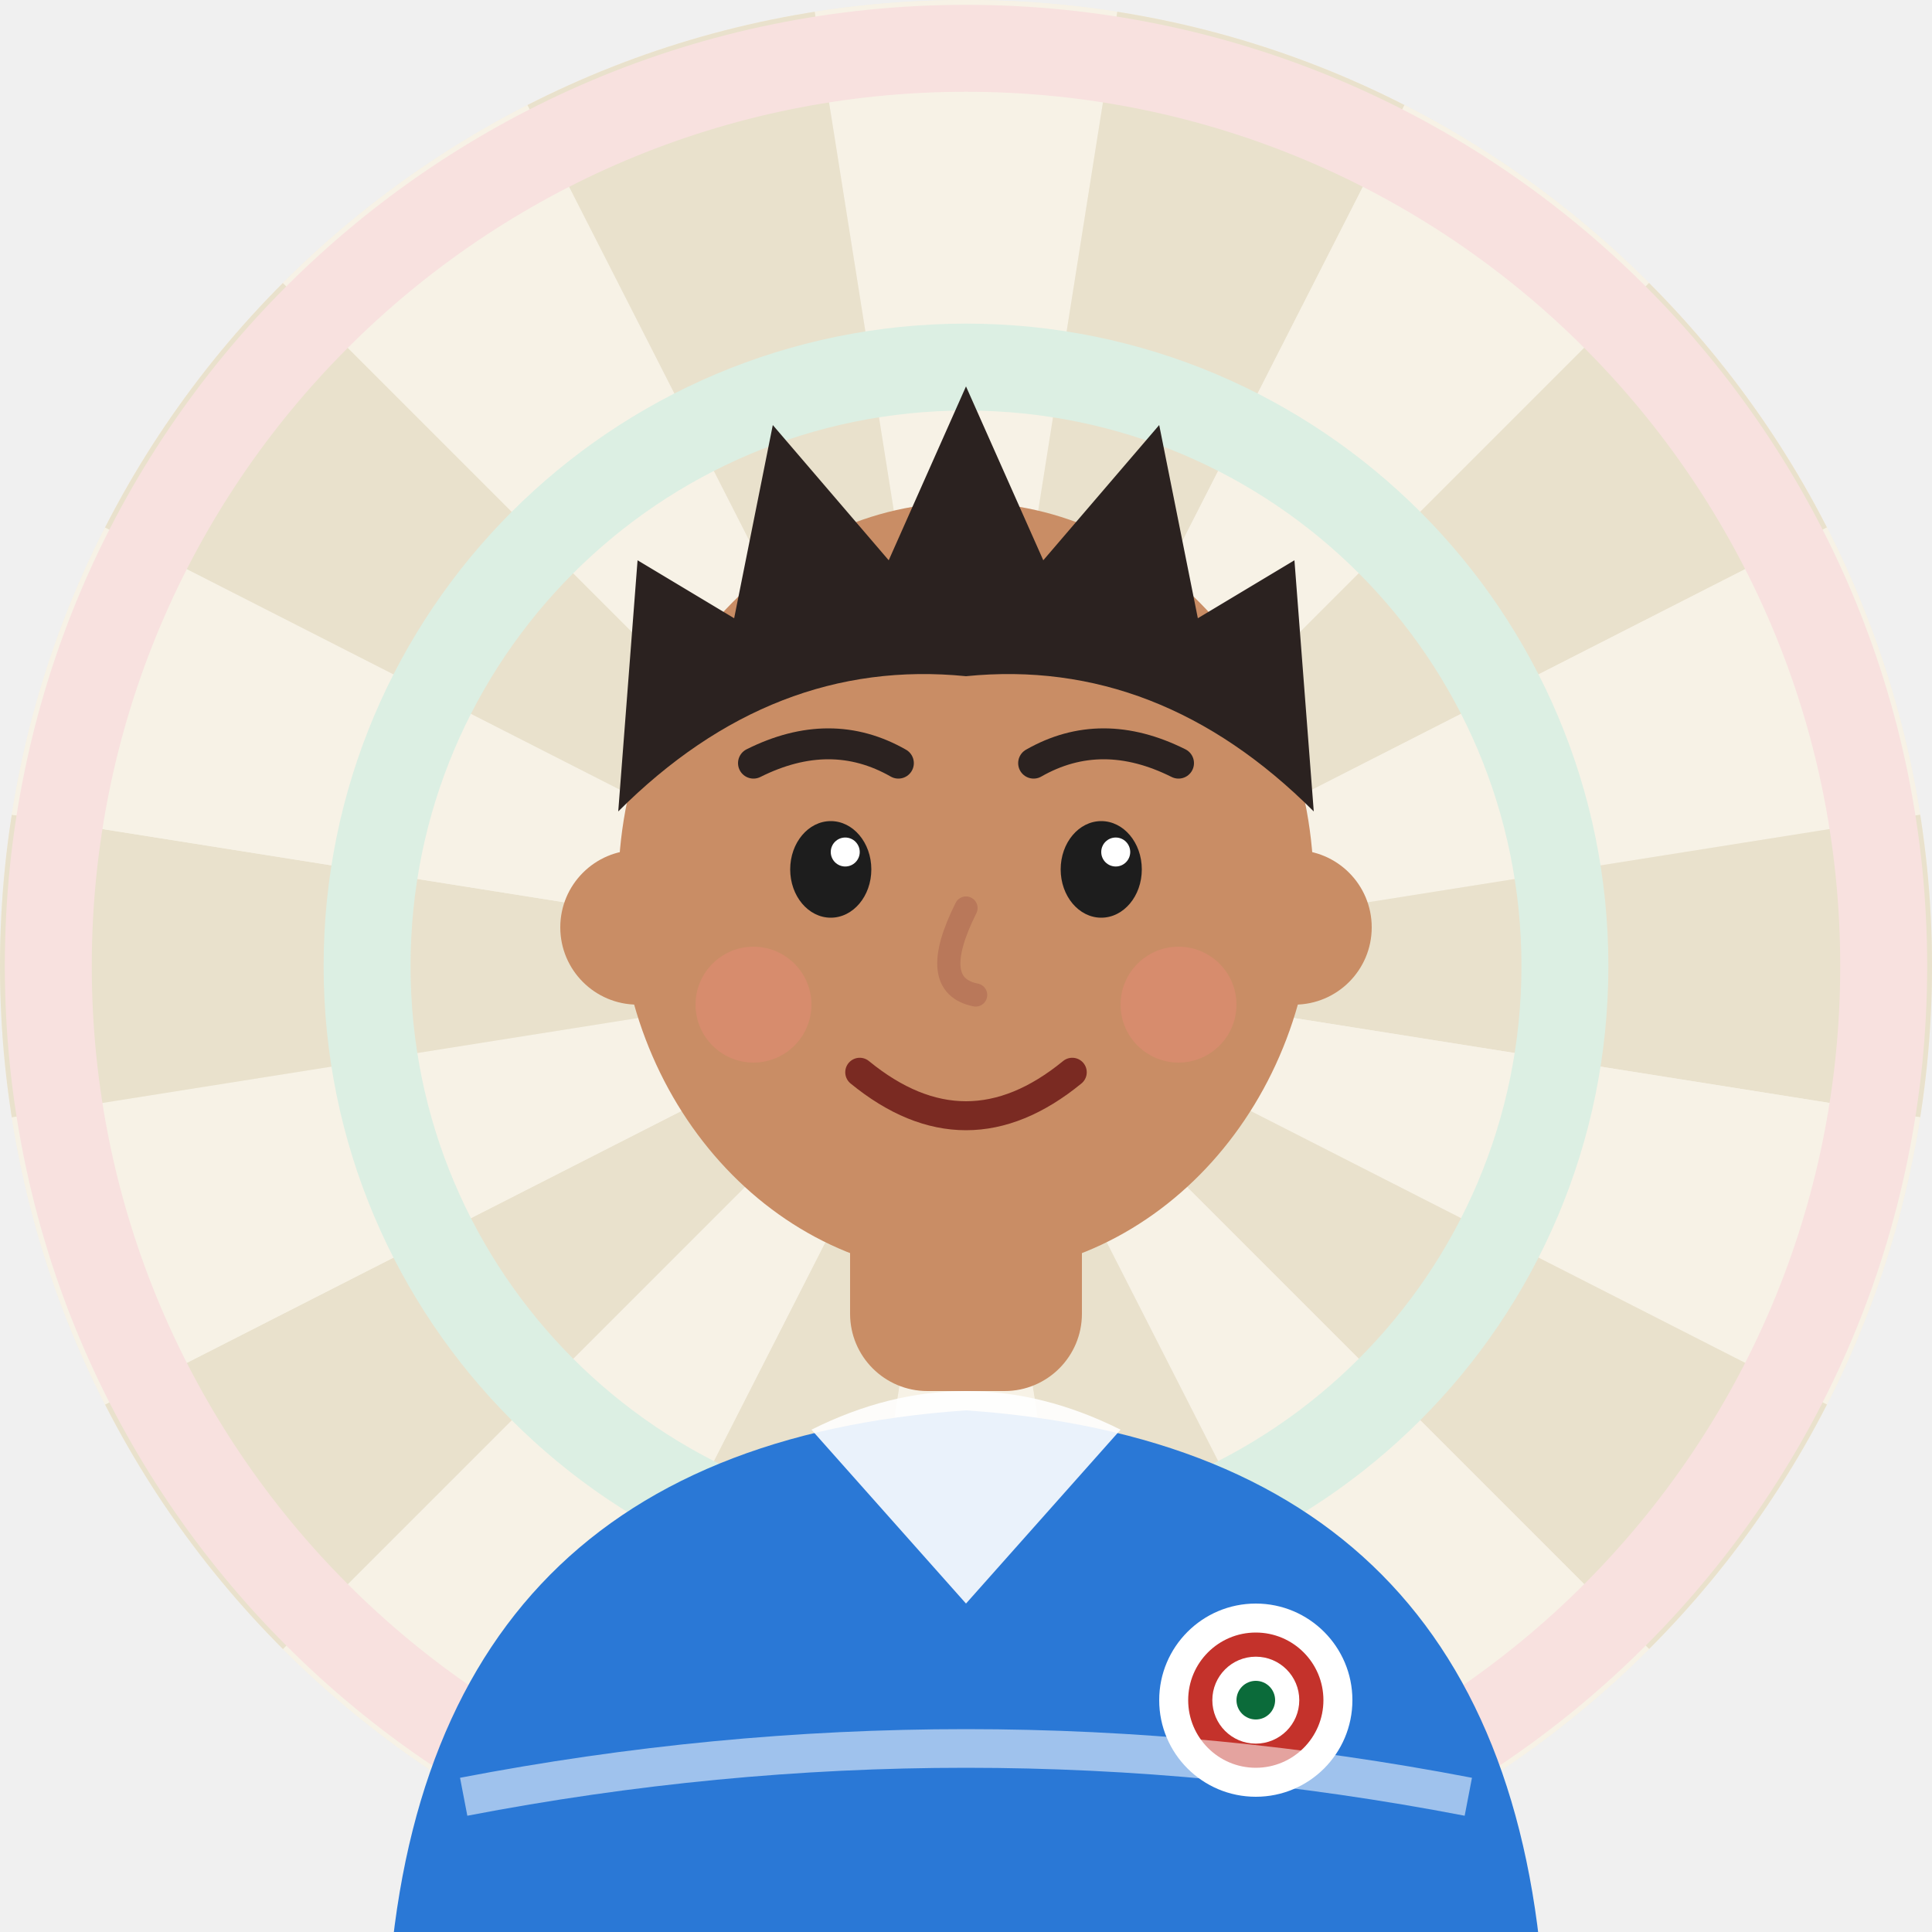
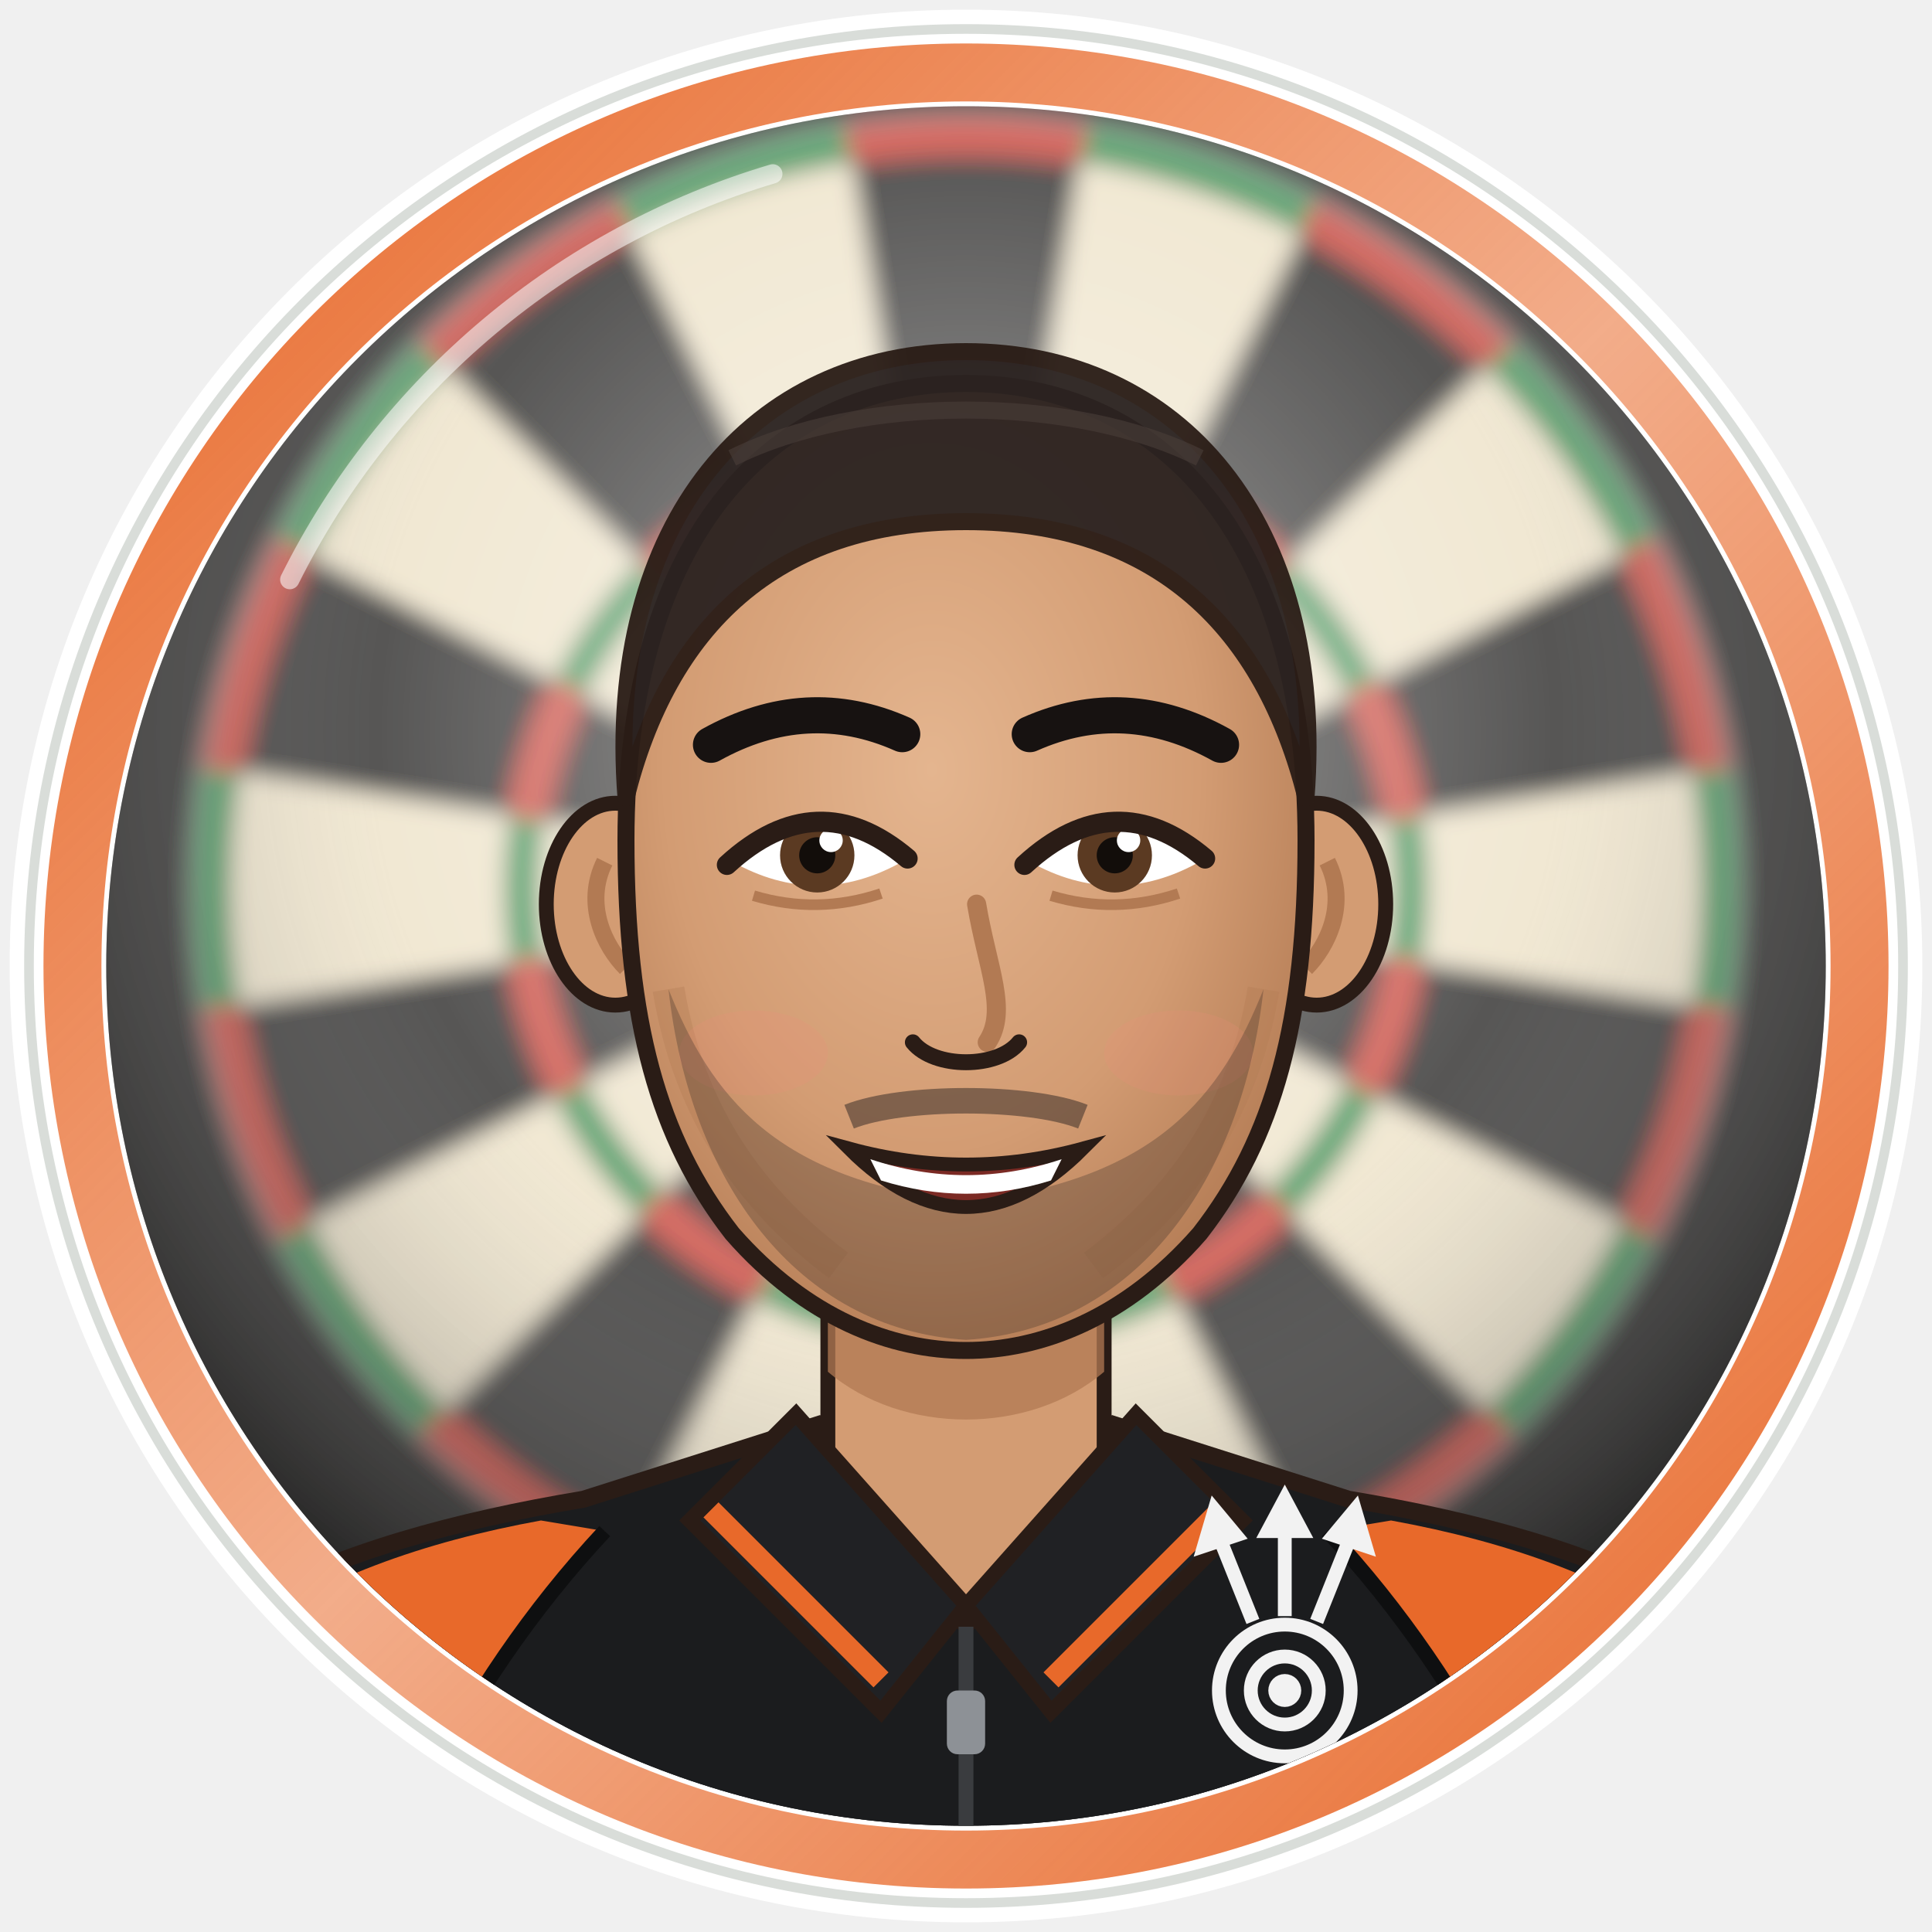
<svg xmlns="http://www.w3.org/2000/svg" viewBox="0 0 200 200" width="200" height="200">
-   <clipPath id="c4">
-     <circle cx="100" cy="100" r="100" />
-   </clipPath>
-   <g clip-path="url(#c4)">
-     <rect x="0" y="0" width="200" height="200" fill="#f4efe2" />
-     <path d="M100,100 L76.5,-48.2 L123.5,-48.2 Z" fill="#f7f2e6" />
-     <path d="M100,100 L123.5,-48.2 L168.1,-33.7 Z" fill="#e9e1cc" />
-     <path d="M100,100 L168.1,-33.7 L206.1,-6.1 Z" fill="#f7f2e6" />
-     <path d="M100,100 L206.1,-6.1 L233.7,31.9 Z" fill="#e9e1cc" />
-     <path d="M100,100 L233.7,31.9 L248.2,76.5 Z" fill="#f7f2e6" />
-     <path d="M100,100 L248.2,76.5 L248.2,123.5 Z" fill="#e9e1cc" />
-     <path d="M100,100 L248.2,123.5 L233.7,168.1 Z" fill="#f7f2e6" />
-     <path d="M100,100 L233.7,168.1 L206.1,206.1 Z" fill="#e9e1cc" />
-     <path d="M100,100 L206.1,206.1 L168.1,233.7 Z" fill="#f7f2e6" />
-     <path d="M100,100 L168.1,233.7 L123.5,248.2 Z" fill="#e9e1cc" />
-     <path d="M100,100 L123.5,248.2 L76.5,248.2 Z" fill="#f7f2e6" />
-     <path d="M100,100 L76.5,248.2 L31.9,233.7 Z" fill="#e9e1cc" />
-     <path d="M100,100 L31.9,233.7 L-6.1,206.1 Z" fill="#f7f2e6" />
-     <path d="M100,100 L-6.1,206.1 L-33.7,168.1 Z" fill="#e9e1cc" />
-     <path d="M100,100 L-33.7,168.1 L-48.2,123.5 Z" fill="#f7f2e6" />
-     <path d="M100,100 L-48.2,123.5 L-48.2,76.5 Z" fill="#e9e1cc" />
-     <path d="M100,100 L-48.2,76.5 L-33.7,31.9 Z" fill="#f7f2e6" />
-     <path d="M100,100 L-33.7,31.9 L-6.1,-6.1 Z" fill="#e9e1cc" />
-     <path d="M100,100 L-6.1,-6.1 L31.9,-33.7 Z" fill="#f7f2e6" />
-     <path d="M100,100 L31.9,-33.7 L76.5,-48.2 Z" fill="#e9e1cc" />
-     <circle cx="100" cy="100" r="62.0" fill="none" stroke="#dcefe3" stroke-width="9" />
-     <circle cx="100" cy="100" r="95.0" fill="none" stroke="#f8e1df" stroke-width="9" />
+   <defs>
+     <clipPath id="in4">
+       <circle cx="100" cy="100" r="89" />
+     </clipPath>
+     <radialGradient id="glow4" cx="50%" cy="38%" r="55%">
+       <stop offset="0" stop-color="#fff" stop-opacity=".55" />
+       <stop offset=".55" stop-color="#fff" stop-opacity=".12" />
+       <stop offset="1" stop-color="#000" stop-opacity=".45" />
+     </radialGradient>
+     <radialGradient id="sk4" cx="45%" cy="40%" r="65%">
+       <stop offset="0" stop-color="#e4b58f" />
+       <stop offset=".6" stop-color="#d39c73" />
+       <stop offset="1" stop-color="#b27a53" />
+     </radialGradient>
+     <linearGradient id="rim4" x1="0" y1="0" x2="1" y2="1">
+       <stop offset="0" stop-color="#e8692a" />
+       <stop offset=".5" stop-color="#e8692a" stop-opacity=".55" />
+       <stop offset="1" stop-color="#e8692a" />
+     </linearGradient>
+     <filter id="bl4" x="-5%" y="-5%" width="110%" height="110%">
+       <feGaussianBlur stdDeviation="1.1" />
+     </filter>
+   </defs>
+   <circle cx="100" cy="100" r="99" fill="#ffffff" />
+   <circle cx="100" cy="100" r="97" fill="none" stroke="#d9ddd9" stroke-width="1" />
+   <circle cx="100" cy="100" r="92.5" fill="none" stroke="url(#rim4)" stroke-width="6" />
+   <g clip-path="url(#in4)">
+     <g filter="url(#bl4)" opacity=".92">
+       <circle cx="100" cy="92" r="100.0" fill="#151716" />
+       <path d="M100,92 L88.11,16.94 A76.0,76.0 0 0 1 111.89,16.94 Z" fill="#1c1c1c" />
+       <path d="M88.11,16.94 L87.49,12.98 A80,80 0 0 1 112.51,12.98 L111.89,16.94 A76.0,76.0 0 0 0 88.11,16.94 Z" fill="#c8392f" />
+       <path d="M93.12,48.54 L92.49,44.59 A48.0,48.0 0 0 1 107.51,44.59 L106.88,48.54 A44.0,44.0 0 0 0 93.12,48.54 Z" fill="#c8392f" />
+       <path d="M100,92 L111.89,16.94 A76.0,76.0 0 0 1 134.50,24.28 Z" fill="#eee3c8" />
+       <path d="M111.89,16.94 L112.51,12.98 A80,80 0 0 1 136.32,20.72 L134.50,24.28 A76.0,76.0 0 0 0 111.89,16.94 Z" fill="#2e8b4c" />
+       <path d="M106.88,48.54 L107.51,44.59 A48.0,48.0 0 0 1 121.79,49.23 L119.98,52.80 A44.0,44.0 0 0 0 106.88,48.54 Z" fill="#2e8b4c" />
+       <path d="M100,92 L134.50,24.28 A76.0,76.0 0 0 1 153.74,38.26 Z" fill="#1c1c1c" />
+       <path d="M134.50,24.28 L136.32,20.72 A80,80 0 0 1 156.57,35.43 L153.74,38.26 A76.0,76.0 0 0 0 134.50,24.28 Z" fill="#c8392f" />
+       <path d="M119.98,52.80 L121.79,49.23 A48.0,48.0 0 0 1 133.94,58.06 L131.11,60.89 A44.0,44.0 0 0 0 119.98,52.80 Z" fill="#c8392f" />
+       <path d="M100,92 L153.74,38.26 A76.0,76.0 0 0 1 167.72,57.50 Z" fill="#eee3c8" />
+       <path d="M153.74,38.26 L156.57,35.43 A80,80 0 0 1 171.28,55.68 L167.72,57.50 A76.0,76.0 0 0 0 153.74,38.26 Z" fill="#2e8b4c" />
+       <path d="M131.11,60.89 L133.94,58.06 A48.0,48.0 0 0 1 142.77,70.21 L139.20,72.02 A44.0,44.0 0 0 0 131.11,60.89 Z" fill="#2e8b4c" />
+       <path d="M100,92 L167.72,57.50 A76.0,76.0 0 0 1 175.06,80.11 Z" fill="#1c1c1c" />
+       <path d="M167.72,57.50 L171.28,55.68 A80,80 0 0 1 179.02,79.49 L175.06,80.11 A76.0,76.0 0 0 0 167.72,57.50 Z" fill="#c8392f" />
+       <path d="M139.20,72.02 L142.77,70.21 A48.0,48.0 0 0 1 147.41,84.49 L143.46,85.12 A44.0,44.0 0 0 0 139.20,72.02 Z" fill="#c8392f" />
+       <path d="M100,92 L175.06,80.11 A76.0,76.0 0 0 1 175.06,103.89 Z" fill="#eee3c8" />
+       <path d="M175.06,80.11 L179.02,79.49 A80,80 0 0 1 179.02,104.51 L175.06,103.89 A76.0,76.0 0 0 0 175.06,80.11 Z" fill="#2e8b4c" />
+       <path d="M143.46,85.12 L147.41,84.49 A48.0,48.0 0 0 1 147.41,99.51 L143.46,98.88 A44.0,44.0 0 0 0 143.46,85.12 Z" fill="#2e8b4c" />
+       <path d="M100,92 L175.06,103.89 A76.0,76.0 0 0 1 167.72,126.50 Z" fill="#1c1c1c" />
+       <path d="M175.06,103.89 L179.02,104.51 A80,80 0 0 1 171.28,128.32 L167.72,126.50 A76.0,76.0 0 0 0 175.06,103.89 Z" fill="#c8392f" />
+       <path d="M143.46,98.88 L147.41,99.51 A48.0,48.0 0 0 1 142.77,113.79 L139.20,111.98 A44.0,44.0 0 0 0 143.46,98.88 Z" fill="#c8392f" />
+       <path d="M100,92 L167.72,126.50 A76.0,76.0 0 0 1 153.74,145.74 Z" fill="#eee3c8" />
+       <path d="M167.72,126.50 L171.28,128.32 A80,80 0 0 1 156.57,148.57 L153.74,145.74 A76.0,76.0 0 0 0 167.72,126.50 Z" fill="#2e8b4c" />
+       <path d="M139.20,111.98 L142.77,113.79 A48.0,48.0 0 0 1 133.94,125.94 L131.11,123.11 A44.0,44.0 0 0 0 139.20,111.98 Z" fill="#2e8b4c" />
+       <path d="M100,92 L153.74,145.74 A76.0,76.0 0 0 1 134.50,159.72 Z" fill="#1c1c1c" />
+       <path d="M153.74,145.74 L156.57,148.57 A80,80 0 0 1 136.32,163.28 L134.50,159.72 A76.0,76.0 0 0 0 153.74,145.74 Z" fill="#c8392f" />
+       <path d="M131.11,123.11 L133.94,125.94 A48.0,48.0 0 0 1 121.79,134.77 L119.98,131.20 A44.0,44.0 0 0 0 131.11,123.11 Z" fill="#c8392f" />
+       <path d="M100,92 L134.50,159.72 A76.0,76.0 0 0 1 111.89,167.06 Z" fill="#eee3c8" />
+       <path d="M134.50,159.72 L136.32,163.28 A80,80 0 0 1 112.51,171.02 L111.89,167.06 A76.0,76.0 0 0 0 134.50,159.72 Z" fill="#2e8b4c" />
+       <path d="M119.98,131.20 L121.79,134.77 A48.0,48.0 0 0 1 107.51,139.41 L106.88,135.46 A44.0,44.0 0 0 0 119.98,131.20 Z" fill="#2e8b4c" />
+       <path d="M100,92 L111.89,167.06 A76.0,76.0 0 0 1 88.11,167.06 Z" fill="#1c1c1c" />
+       <path d="M111.89,167.06 L112.51,171.02 A80,80 0 0 1 87.49,171.02 L88.11,167.06 A76.0,76.0 0 0 0 111.89,167.06 Z" fill="#c8392f" />
+       <path d="M106.88,135.46 L107.51,139.41 A48.0,48.0 0 0 1 92.49,139.41 L93.12,135.46 A44.0,44.0 0 0 0 106.88,135.46 Z" fill="#c8392f" />
+       <path d="M100,92 L88.11,167.06 A76.0,76.0 0 0 1 65.50,159.72 Z" fill="#eee3c8" />
+       <path d="M88.11,167.06 L87.49,171.02 A80,80 0 0 1 63.68,163.28 L65.50,159.72 A76.0,76.0 0 0 0 88.11,167.06 Z" fill="#2e8b4c" />
+       <path d="M93.12,135.46 L92.49,139.41 A48.0,48.0 0 0 1 78.21,134.77 L80.02,131.20 A44.0,44.0 0 0 0 93.12,135.46 Z" fill="#2e8b4c" />
+       <path d="M100,92 L65.50,159.72 A76.0,76.0 0 0 1 46.26,145.74 Z" fill="#1c1c1c" />
+       <path d="M65.50,159.72 L63.68,163.28 A80,80 0 0 1 43.43,148.57 L46.26,145.74 A76.0,76.0 0 0 0 65.50,159.72 Z" fill="#c8392f" />
+       <path d="M80.02,131.20 L78.21,134.77 A48.0,48.0 0 0 1 66.06,125.94 L68.89,123.11 A44.0,44.0 0 0 0 80.02,131.20 Z" fill="#c8392f" />
+       <path d="M100,92 L46.26,145.74 A76.0,76.0 0 0 1 32.28,126.50 Z" fill="#eee3c8" />
+       <path d="M46.26,145.74 L43.43,148.57 A80,80 0 0 1 28.72,128.32 L32.28,126.50 A76.0,76.0 0 0 0 46.26,145.74 Z" fill="#2e8b4c" />
+       <path d="M68.89,123.11 L66.06,125.94 A48.0,48.0 0 0 1 57.23,113.79 L60.80,111.98 A44.0,44.0 0 0 0 68.89,123.11 Z" fill="#2e8b4c" />
+       <path d="M100,92 L32.28,126.50 A76.0,76.0 0 0 1 24.94,103.89 Z" fill="#1c1c1c" />
+       <path d="M32.28,126.50 L28.72,128.32 A80,80 0 0 1 20.98,104.51 L24.94,103.89 A76.0,76.0 0 0 0 32.28,126.50 Z" fill="#c8392f" />
+       <path d="M60.80,111.98 L57.23,113.79 A48.0,48.0 0 0 1 52.59,99.51 L56.54,98.88 A44.0,44.0 0 0 0 60.80,111.98 Z" fill="#c8392f" />
+       <path d="M100,92 L24.94,103.89 A76.0,76.0 0 0 1 24.94,80.11 Z" fill="#eee3c8" />
+       <path d="M24.94,103.89 L20.98,104.51 A80,80 0 0 1 20.98,79.49 L24.94,80.11 A76.0,76.0 0 0 0 24.94,103.89 Z" fill="#2e8b4c" />
+       <path d="M56.54,98.88 L52.59,99.51 A48.0,48.0 0 0 1 52.59,84.49 L56.54,85.12 A44.0,44.0 0 0 0 56.54,98.88 Z" fill="#2e8b4c" />
+       <path d="M100,92 L24.94,80.11 A76.0,76.0 0 0 1 32.28,57.50 Z" fill="#1c1c1c" />
+       <path d="M24.94,80.11 L20.98,79.49 A80,80 0 0 1 28.72,55.68 L32.28,57.50 A76.0,76.0 0 0 0 24.94,80.11 Z" fill="#c8392f" />
+       <path d="M56.54,85.12 L52.59,84.49 A48.0,48.0 0 0 1 57.23,70.21 L60.80,72.02 A44.0,44.0 0 0 0 56.54,85.12 Z" fill="#c8392f" />
+       <path d="M100,92 L32.28,57.50 A76.0,76.0 0 0 1 46.26,38.26 Z" fill="#eee3c8" />
+       <path d="M32.28,57.50 L28.72,55.68 A80,80 0 0 1 43.43,35.43 L46.26,38.26 A76.0,76.0 0 0 0 32.28,57.50 Z" fill="#2e8b4c" />
+       <path d="M60.80,72.02 L57.23,70.21 A48.0,48.0 0 0 1 66.06,58.06 L68.89,60.89 A44.0,44.0 0 0 0 60.80,72.02 Z" fill="#2e8b4c" />
+       <path d="M100,92 L46.26,38.26 A76.0,76.0 0 0 1 65.50,24.28 Z" fill="#1c1c1c" />
+       <path d="M46.26,38.26 L43.43,35.43 A80,80 0 0 1 63.68,20.72 L65.50,24.28 A76.0,76.0 0 0 0 46.26,38.26 Z" fill="#c8392f" />
+       <path d="M68.89,60.89 L66.06,58.06 A48.0,48.0 0 0 1 78.21,49.23 L80.02,52.80 A44.0,44.0 0 0 0 68.89,60.89 Z" fill="#c8392f" />
+       <path d="M100,92 L65.50,24.28 A76.0,76.0 0 0 1 88.11,16.94 Z" fill="#eee3c8" />
+       <path d="M65.50,24.28 L63.68,20.72 A80,80 0 0 1 87.49,12.98 L88.11,16.94 A76.0,76.0 0 0 0 65.50,24.28 Z" fill="#2e8b4c" />
+       <path d="M80.02,52.80 L78.21,49.23 A48.0,48.0 0 0 1 92.49,44.59 L93.12,48.54 A44.0,44.0 0 0 0 80.02,52.80 Z" fill="#2e8b4c" />
+       <circle cx="100" cy="92" r="7.2" fill="#2e8b4c" />
+       <circle cx="100" cy="92" r="3.2" fill="#c8392f" />
+       <circle cx="100" cy="92" r="80.0" fill="none" stroke="#9aa09c" stroke-width="0.8" opacity=".6" />
+     </g>
+     <rect x="0" y="0" width="200" height="200" fill="#e9e4d6" opacity=".10" />
+     <rect x="0" y="0" width="200" height="200" fill="url(#glow4)" />
+     <g transform="translate(100 98) scale(1.1) translate(-100 -96)">
+       <path d="M14 200 L16 178 C20 160 40 152 64 148 L86 141 L100 158 L114 141 L136 148 C160 152 180 160 184 178 L186 200 Z" fill="#1b1c1e" stroke="#2a1c16" stroke-width="1.6" />
+       <path d="M16 186 C20 164 38 154 60 150 L66 151 C52 166 44 184 40 200 L14 200 Z" fill="#e8692a" />
+       <path d="M184 186 C180 164 162 154 140 150 L134 151 C148 166 156 184 160 200 L186 200 Z" fill="#e8692a" />
+       <path d="M40 200 C44 184 52 166 66 151" stroke="#0e0f10" stroke-width="1.4" fill="none" />
+       <path d="M160 200 C156 184 148 166 134 151" stroke="#0e0f10" stroke-width="1.4" fill="none" />
+       <path d="M87 118 L87 146 L100 160 L113 146 L113 118 Z" fill="#d39c73" stroke="#2a1c16" stroke-width="1.4" />
+       <path d="M87 124 C94 134 106 134 113 124 L113 136 C106 142 94 142 87 136 Z" fill="#b27a53" opacity=".75" />
+       <path d="M84 140 L74 150 L92 168 L100 158 Z" fill="#202124" stroke="#2a1c16" stroke-width="1.4" />
+       <path d="M116 140 L126 150 L108 168 L100 158 Z" fill="#202124" stroke="#2a1c16" stroke-width="1.4" />
+       <path d="M76 149 L92 165" stroke="#e8692a" stroke-width="2" />
+       <path d="M124 149 L108 165" stroke="#e8692a" stroke-width="2" />
+       <path d="M100 160 L100 196" stroke="#3a3c3f" stroke-width="1.4" />
+       <rect x="98.2" y="166" width="3.6" height="6" rx="1" fill="#8d9196" />
+       <g transform="translate(130 166)" fill="none" stroke="#f2f2f2" stroke-width="1.3">
+         <circle r="6.2" />
+         <circle r="3.2" />
+         <circle r="0.9" fill="#f2f2f2" />
+         <path d="M0 -7 L0 -15 M-3 -6.5 L-6 -14 M3 -6.5 L6 -14" />
+         <path d="M-1.6 -15 L0 -18 L1.6 -15 Z M-7.6 -13.6 L-6.6 -17 L-4.6 -14.6 Z M7.6 -13.6 L6.6 -17 L4.6 -14.6 Z" fill="#f2f2f2" />
+       </g>
+       <ellipse cx="67" cy="92" rx="6.5" ry="9.5" fill="#d39c73" stroke="#2a1c16" stroke-width="1.4" />
+       <ellipse cx="133" cy="92" rx="6.5" ry="9.5" fill="#d39c73" stroke="#2a1c16" stroke-width="1.4" />
+       <path d="M66 88 C64 92 66 96 68 98" stroke="#b27a53" stroke-width="1.6" fill="none" />
+       <path d="M134 88 C136 92 134 96 132 98" stroke="#b27a53" stroke-width="1.6" fill="none" />
+       <path d="M68 86 C68 57 82 43 100 43 C118 43 132 57 132 86 C132 103 129 114 122 123 C115 131 107 134 100 134 C93 134 85 131 78 123 C71 114 68 103 68 86 Z" fill="url(#sk4)" stroke="#2a1c16" stroke-width="1.6" />
+       <path d="M72 100 C74 112 80 120 88 126" stroke="#b27a53" stroke-width="3" fill="none" opacity=".35" />
+       <path d="M128 100 C126 112 120 120 112 126" stroke="#b27a53" stroke-width="3" fill="none" opacity=".35" />
+       <ellipse cx="80" cy="106" rx="7" ry="4" fill="#ee8a7c" opacity="0.18" />
+       <ellipse cx="120" cy="106" rx="7" ry="4" fill="#ee8a7c" opacity="0.18" />
+       <path d="M72 100 C74 118 84 132 100 133 C116 132 126 118 128 100 C124 110 118 118 100 120 C82 118 76 110 72 100 Z" fill="#2b2321" opacity=".28" />
+       <path d="M89 112 C94 110 106 110 111 112" stroke="#2b2321" stroke-width="2.4" fill="none" opacity=".5" />
+       <path d="M78 88 Q86 81.5 94 88 Q86 92.5 78 88 Z" fill="#fff" />
+       <circle cx="86" cy="87.4" r="3.5" fill="#5b3a22" />
+       <circle cx="86" cy="87.4" r="1.7" fill="#120d0a" />
+       <circle cx="87.3" cy="86" r="1.1" fill="#fff" />
+       <path d="M77.5 88.3 Q86 80.5 94.5 87.7" stroke="#2a1c16" stroke-width="1.9" fill="none" stroke-linecap="round" />
+       <path d="M80 91.2 Q86 93 92 91" stroke="#b27a53" stroke-width="1" fill="none" />
+       <path d="M106 88 Q114 81.5 122 88 Q114 92.5 106 88 Z" fill="#fff" />
+       <circle cx="114" cy="87.4" r="3.5" fill="#5b3a22" />
+       <circle cx="114" cy="87.4" r="1.7" fill="#120d0a" />
+       <circle cx="115.3" cy="86" r="1.1" fill="#fff" />
+       <path d="M105.5 88.3 Q114 80.5 122.5 87.7" stroke="#2a1c16" stroke-width="1.9" fill="none" stroke-linecap="round" />
+       <path d="M108 91.2 Q114 93 120 91" stroke="#b27a53" stroke-width="1" fill="none" />
+       <path d="M76 77 Q85 72 94 76" stroke="#171211" stroke-width="3.4" fill="none" stroke-linecap="round" />
+       <path d="M106 76 Q115 72 124 77" stroke="#171211" stroke-width="3.4" fill="none" stroke-linecap="round" />
+       <path d="M101 92 C102 98 104 102 102 105" stroke="#b27a53" stroke-width="1.8" fill="none" stroke-linecap="round" />
+       <path d="M95 105 C97 107.5 103 107.5 105 105" stroke="#2a1c16" stroke-width="1.5" fill="none" stroke-linecap="round" />
+       <path d="M89 115 Q100 126 111 115 Q100 118 89 115 Z" fill="#7b2a24" stroke="#2a1c16" stroke-width="1.3" />
+       <path d="M91 116 Q100 119 109 116 L108 118 Q100 120.5 92 118 Z" fill="#fff" />
+       <path d="M68 82 C66 56 80 40 100 40 C120 40 134 56 132 82 C128 66 118 56 100 56 C82 56 72 66 68 82 Z" fill="#2b2321" stroke="#2a1c16" stroke-width="1.6" stroke-linejoin="round" opacity=".95" />
+       <path d="M78 50 C90 44 110 44 122 50" stroke="#4a3d39" stroke-width="1.6" fill="none" opacity=".6" />
+     </g>
  </g>
-   <path d="M40 210 Q42 150 100 146 Q158 150 160 210 Z" fill="#2a78d6" />
-   <path d="M84 148 L100 166 L116 148 Q108 144 100 144 Q92 144 84 148 Z" fill="#fff" opacity=".9" />
-   <g transform="translate(130 176)">
-     <circle r="10" fill="#fff" />
-     <circle r="7" fill="#c4322b" />
-     <circle r="4.5" fill="#fff" />
-     <circle r="2" fill="#0b6b3a" />
-   </g>
-   <path d="M48 186 Q100 176 152 186" stroke="#fff" stroke-width="4" fill="none" opacity=".55" />
-   <rect x="88" y="120" width="24" height="24" rx="8" fill="#c98d65" />
-   <circle cx="66" cy="96" r="8" fill="#c98d65" />
-   <circle cx="134" cy="96" r="8" fill="#c98d65" />
-   <ellipse cx="100" cy="92" rx="36" ry="40" fill="#c98d65" />
-   <circle cx="78" cy="104" r="6" fill="#f08a7a" opacity=".35" />
-   <circle cx="122" cy="104" r="6" fill="#f08a7a" opacity=".35" />
-   <ellipse cx="86" cy="90" rx="4.2" ry="5" fill="#1d1d1d" />
-   <ellipse cx="114" cy="90" rx="4.2" ry="5" fill="#1d1d1d" />
-   <circle cx="87.5" cy="88.2" r="1.5" fill="#fff" />
-   <circle cx="115.5" cy="88.2" r="1.5" fill="#fff" />
-   <path d="M78 79 Q86 75 93 79" stroke="#2b2220" stroke-width="3.2" fill="none" stroke-linecap="round" />
-   <path d="M107 79 Q114 75 122 79" stroke="#2b2220" stroke-width="3.2" fill="none" stroke-linecap="round" />
-   <path d="M100 94 Q96 102 101 103" stroke="#b9785a" stroke-width="2.4" fill="none" stroke-linecap="round" />
-   <path d="M89 111 Q100 120 111 111" stroke="#7a2a22" stroke-width="3" fill="none" stroke-linecap="round" />
-   <path d="M64 84 L66 58 L76 64 L80 44 L92 58 L100 40 L108 58 L120 44 L124 64 L134 58 L136 84 Q120 68 100 70 Q80 68 64 84 Z" fill="#2b2220" />
+   <path d="M30 60 A82 82 0 0 1 80 18" stroke="#fff" stroke-width="2" fill="none" opacity=".55" stroke-linecap="round" />
</svg>
